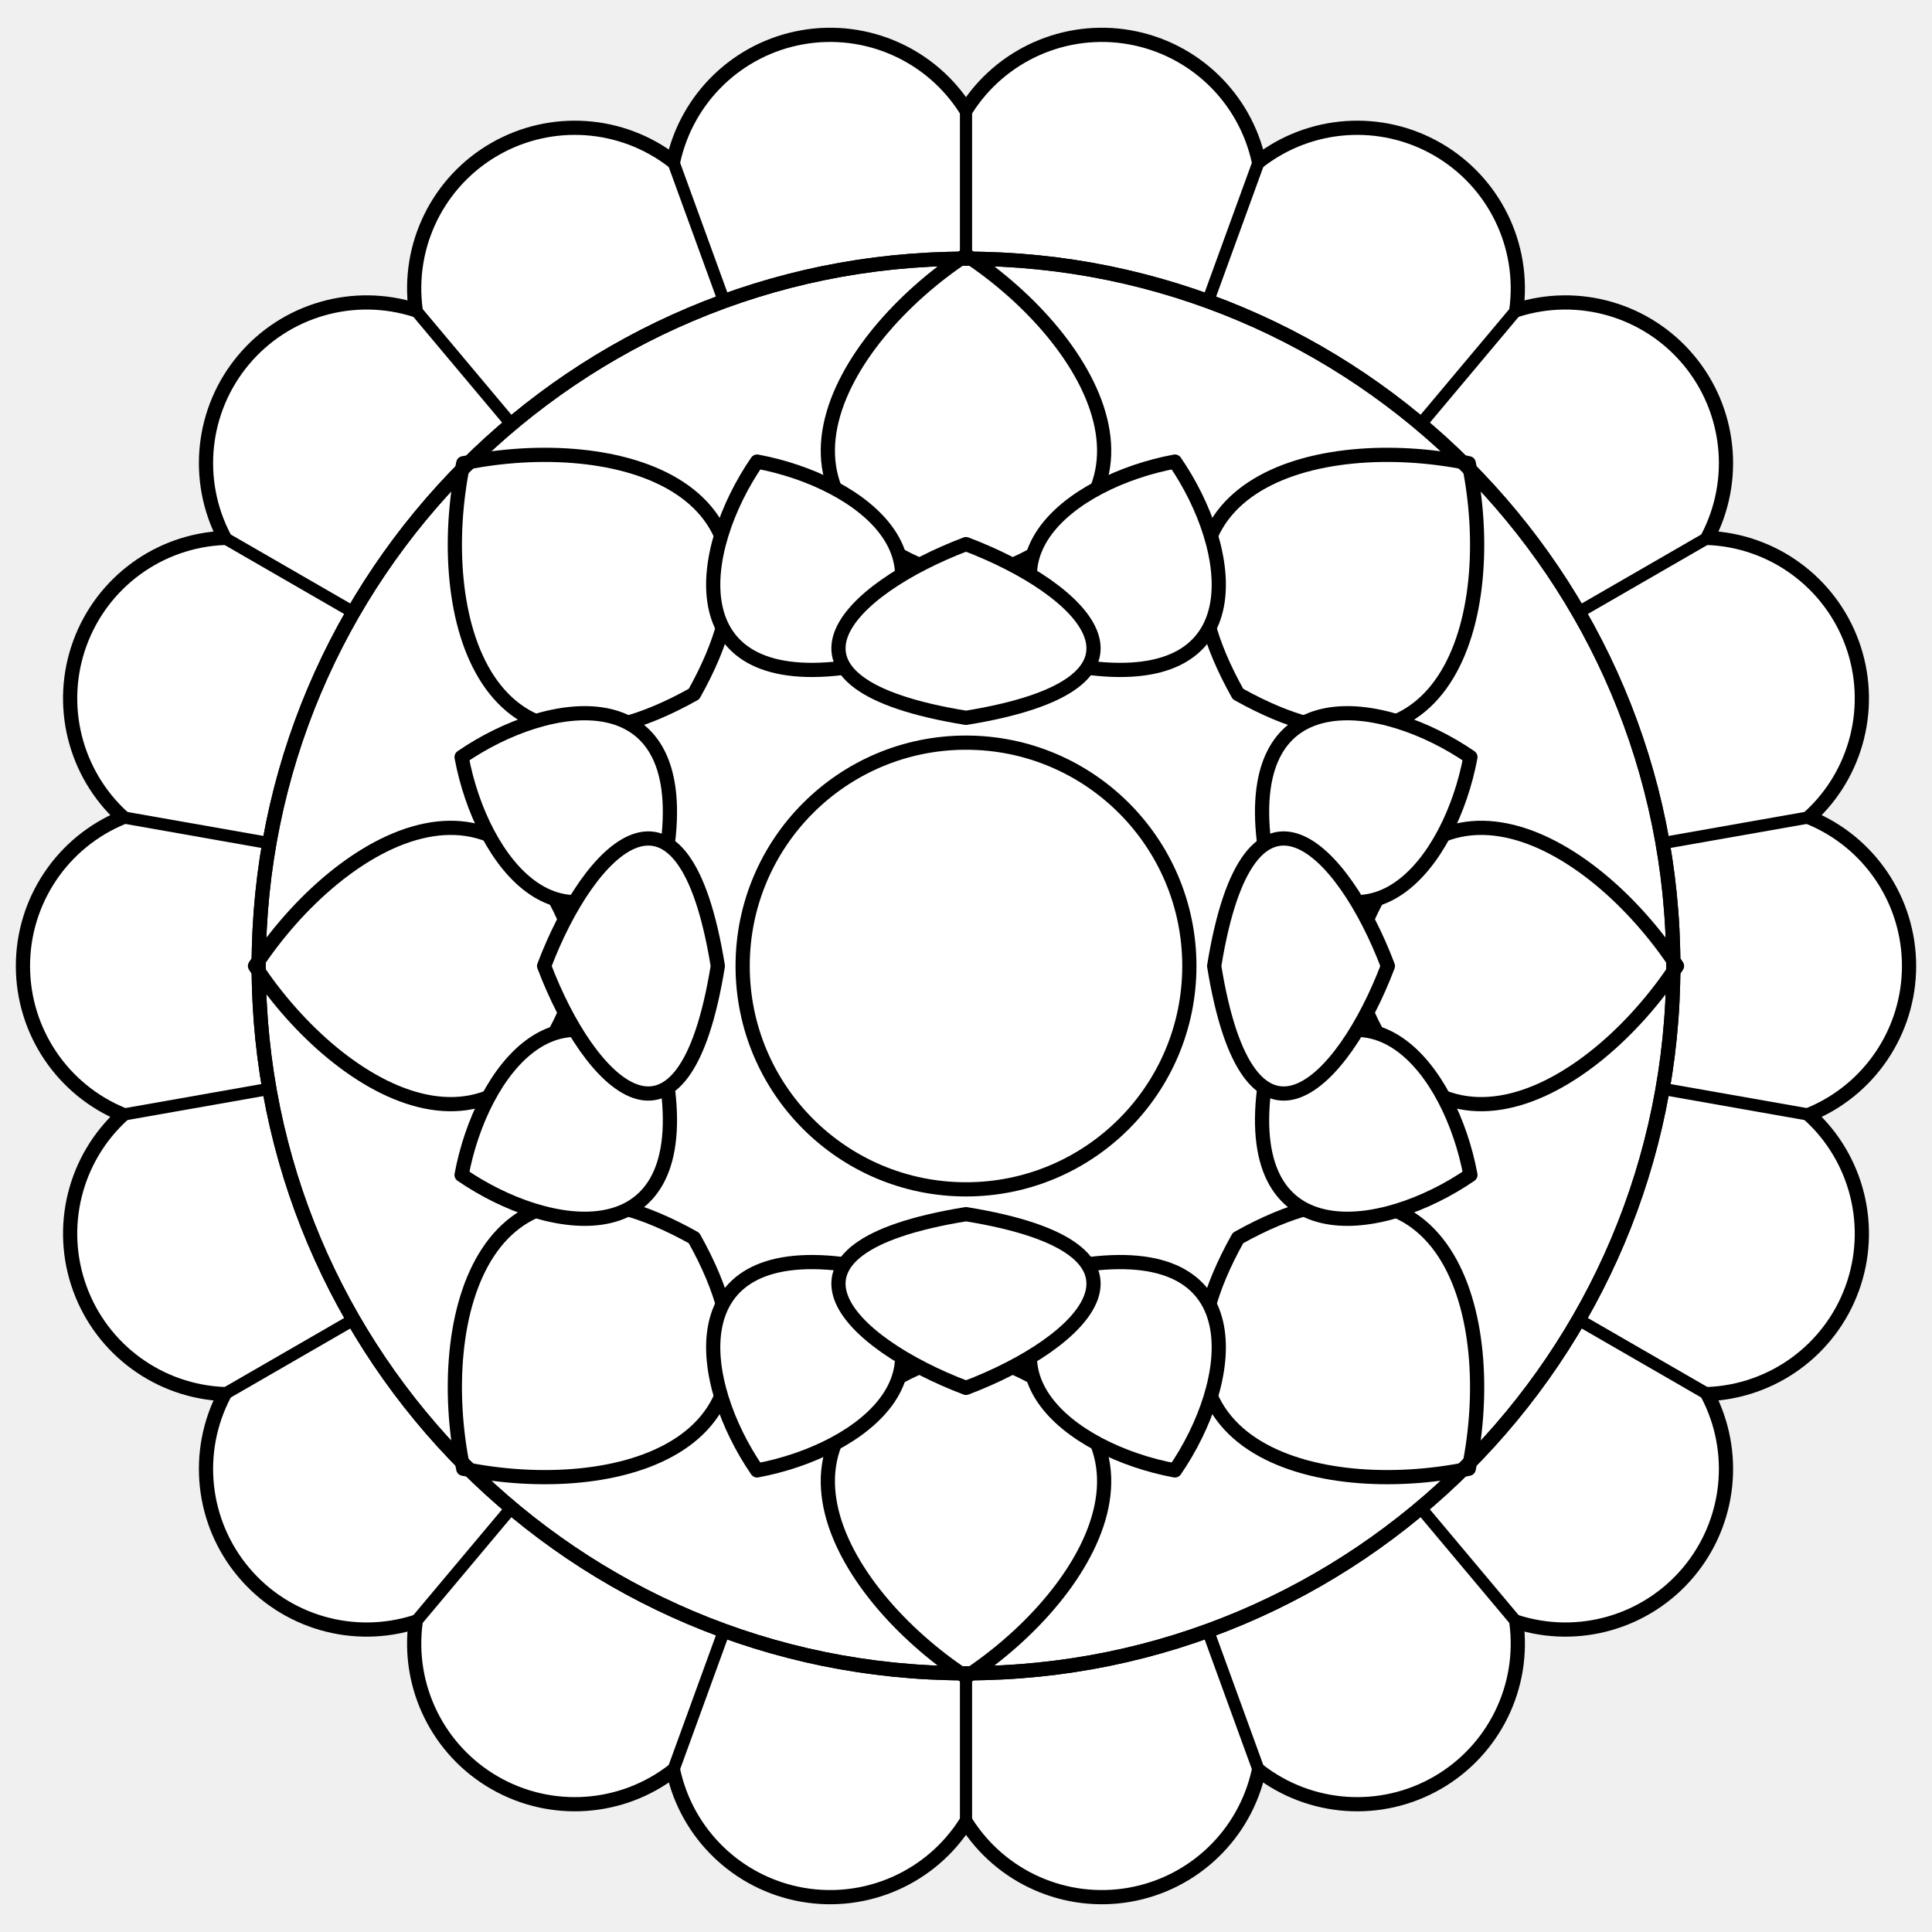
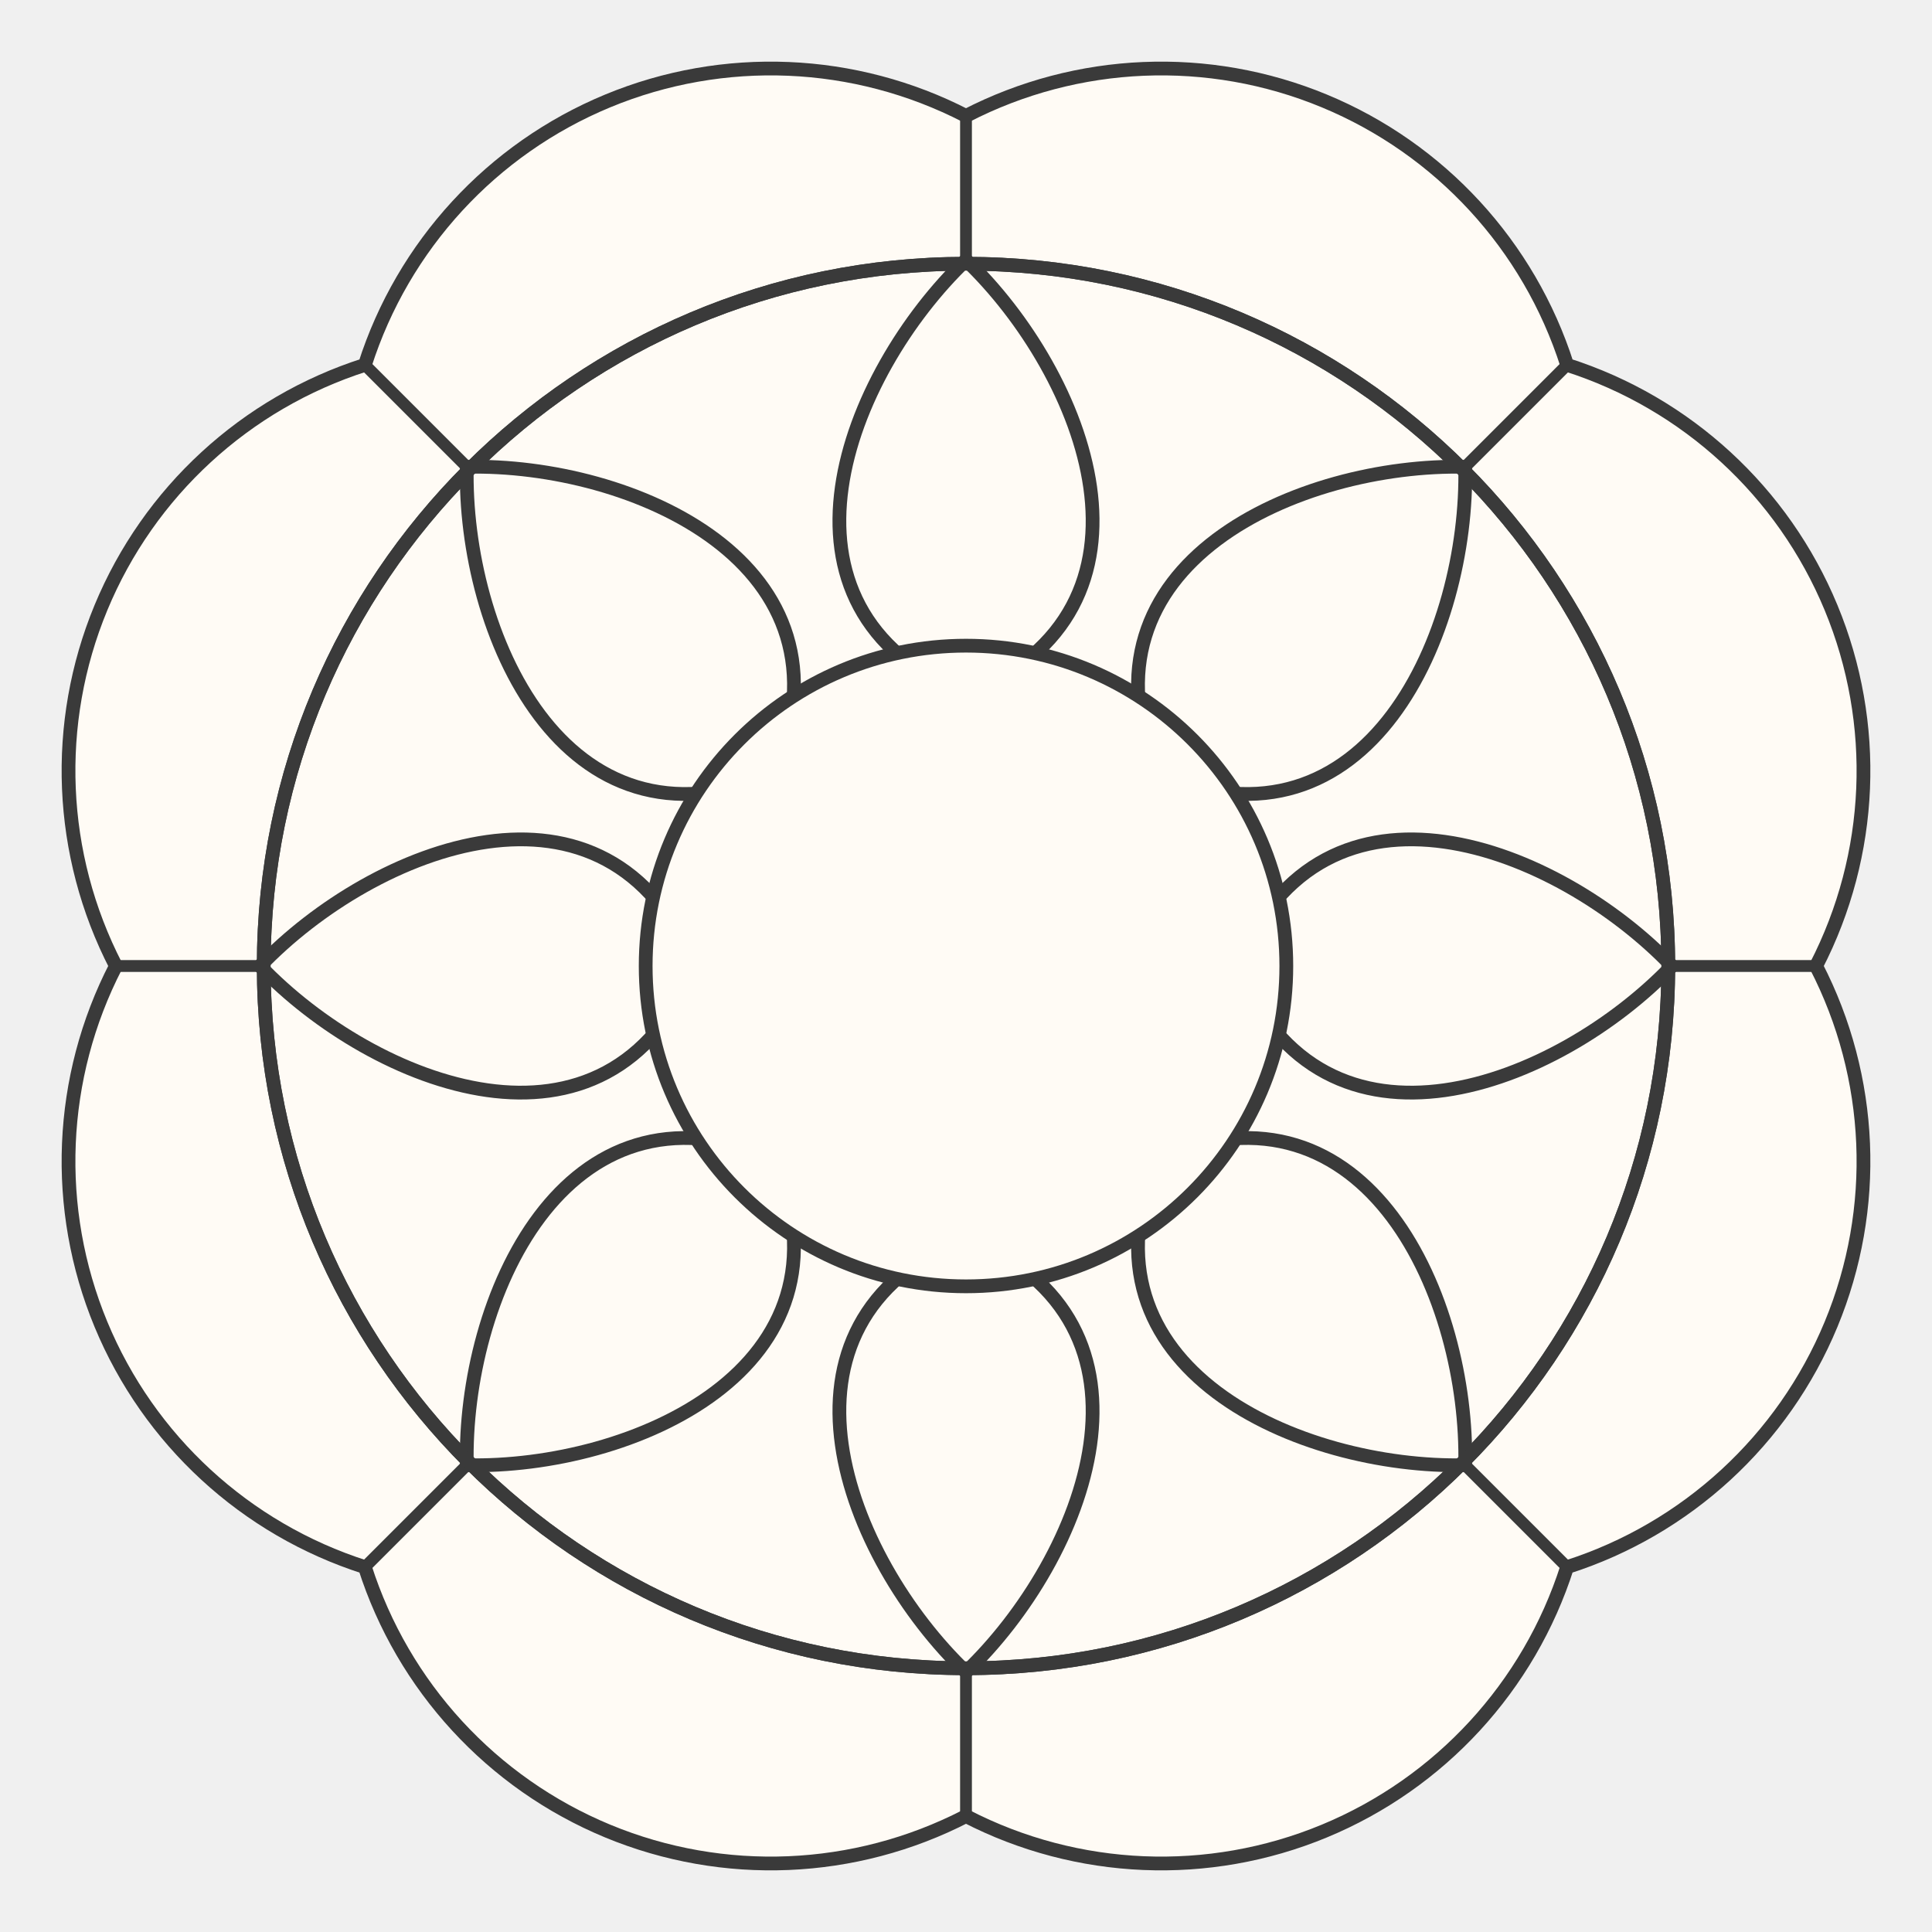
- <svg xmlns="http://www.w3.org/2000/svg" width="168mm" height="168mm" viewBox="-84 -84 168 168">
-   <g transform="scale(1.079)">
-     <path d="M0,-69 A12.943,12.943 0 0 1 23.599,-64.839 A12.943,12.943 0 0 1 44.352,-52.857 A12.943,12.943 0 0 1 59.756,-34.5 A12.943,12.943 0 0 1 67.952,-11.982 A12.943,12.943 0 0 1 67.952,11.982 A12.943,12.943 0 0 1 59.756,34.5 A12.943,12.943 0 0 1 44.352,52.857 A12.943,12.943 0 0 1 23.599,64.839 A12.943,12.943 0 0 1 0,69 A12.943,12.943 0 0 1 -23.599,64.839 A12.943,12.943 0 0 1 -44.352,52.857 A12.943,12.943 0 0 1 -59.756,34.5 A12.943,12.943 0 0 1 -67.952,11.982 A12.943,12.943 0 0 1 -67.952,-11.982 A12.943,12.943 0 0 1 -59.756,-34.5 A12.943,12.943 0 0 1 -44.352,-52.857 A12.943,12.943 0 0 1 -23.599,-64.839 A12.943,12.943 0 0 1 0,-69 Z" fill="#ffffff" stroke="#000000" stroke-width="1.145" stroke-linejoin="round" stroke-linecap="round" />
-     <path d="M0,-57 L0,-69" fill="none" stroke="#000000" stroke-width="0.981" stroke-linejoin="round" stroke-linecap="round" />
-     <path d="M19.495,-53.562 L23.599,-64.839" fill="none" stroke="#000000" stroke-width="0.981" stroke-linejoin="round" stroke-linecap="round" />
-     <path d="M36.639,-43.665 L44.352,-52.857" fill="none" stroke="#000000" stroke-width="0.981" stroke-linejoin="round" stroke-linecap="round" />
-     <path d="M49.363,-28.5 L59.756,-34.5" fill="none" stroke="#000000" stroke-width="0.981" stroke-linejoin="round" stroke-linecap="round" />
-     <path d="M56.134,-9.898 L67.952,-11.982" fill="none" stroke="#000000" stroke-width="0.981" stroke-linejoin="round" stroke-linecap="round" />
-     <path d="M56.134,9.898 L67.952,11.982" fill="none" stroke="#000000" stroke-width="0.981" stroke-linejoin="round" stroke-linecap="round" />
-     <path d="M49.363,28.5 L59.756,34.5" fill="none" stroke="#000000" stroke-width="0.981" stroke-linejoin="round" stroke-linecap="round" />
-     <path d="M36.639,43.665 L44.352,52.857" fill="none" stroke="#000000" stroke-width="0.981" stroke-linejoin="round" stroke-linecap="round" />
-     <path d="M19.495,53.562 L23.599,64.839" fill="none" stroke="#000000" stroke-width="0.981" stroke-linejoin="round" stroke-linecap="round" />
-     <path d="M0,57 L0,69" fill="none" stroke="#000000" stroke-width="0.981" stroke-linejoin="round" stroke-linecap="round" />
-     <path d="M-19.495,53.562 L-23.599,64.839" fill="none" stroke="#000000" stroke-width="0.981" stroke-linejoin="round" stroke-linecap="round" />
-     <path d="M-36.639,43.665 L-44.352,52.857" fill="none" stroke="#000000" stroke-width="0.981" stroke-linejoin="round" stroke-linecap="round" />
-     <path d="M-49.363,28.5 L-59.756,34.5" fill="none" stroke="#000000" stroke-width="0.981" stroke-linejoin="round" stroke-linecap="round" />
-     <path d="M-56.134,9.898 L-67.952,11.982" fill="none" stroke="#000000" stroke-width="0.981" stroke-linejoin="round" stroke-linecap="round" />
-     <path d="M-56.134,-9.898 L-67.952,-11.982" fill="none" stroke="#000000" stroke-width="0.981" stroke-linejoin="round" stroke-linecap="round" />
-     <path d="M-49.363,-28.5 L-59.756,-34.5" fill="none" stroke="#000000" stroke-width="0.981" stroke-linejoin="round" stroke-linecap="round" />
-     <path d="M-36.639,-43.665 L-44.352,-52.857" fill="none" stroke="#000000" stroke-width="0.981" stroke-linejoin="round" stroke-linecap="round" />
-     <path d="M-19.495,-53.562 L-23.599,-64.839" fill="none" stroke="#000000" stroke-width="0.981" stroke-linejoin="round" stroke-linecap="round" />
-     <circle cx="0" cy="0" r="57" fill="#ffffff" stroke="#000000" stroke-width="1.145" stroke-linejoin="round" stroke-linecap="round" />
+ <svg xmlns="http://www.w3.org/2000/svg" width="130mm" height="130mm" viewBox="-65 -65 130 130">
+   <g transform="scale(0.829)">
+     <path d="M0,-69 A34.579,34.579 0 0 1 48.79,-48.79 A34.579,34.579 0 0 1 69,0 A34.579,34.579 0 0 1 48.79,48.79 A34.579,34.579 0 0 1 0,69 A34.579,34.579 0 0 1 -48.79,48.79 A34.579,34.579 0 0 1 -69,0 A34.579,34.579 0 0 1 -48.79,-48.79 A34.579,34.579 0 0 1 0,-69 Z" fill="#FFFBF5" stroke="#3A3A3A" stroke-width="1.117" stroke-linejoin="round" stroke-linecap="round" />
+     <path d="M0,-57 L0,-69" fill="none" stroke="#3A3A3A" stroke-width="0.958" stroke-linejoin="round" stroke-linecap="round" />
+     <path d="M40.305,-40.305 L48.79,-48.79" fill="none" stroke="#3A3A3A" stroke-width="0.958" stroke-linejoin="round" stroke-linecap="round" />
+     <path d="M57,0 L69,0" fill="none" stroke="#3A3A3A" stroke-width="0.958" stroke-linejoin="round" stroke-linecap="round" />
+     <path d="M40.305,40.305 L48.79,48.79" fill="none" stroke="#3A3A3A" stroke-width="0.958" stroke-linejoin="round" stroke-linecap="round" />
+     <path d="M0,57 L0,69" fill="none" stroke="#3A3A3A" stroke-width="0.958" stroke-linejoin="round" stroke-linecap="round" />
+     <path d="M-40.305,40.305 L-48.79,48.79" fill="none" stroke="#3A3A3A" stroke-width="0.958" stroke-linejoin="round" stroke-linecap="round" />
+     <path d="M-57,0 L-69,0" fill="none" stroke="#3A3A3A" stroke-width="0.958" stroke-linejoin="round" stroke-linecap="round" />
+     <path d="M-40.305,-40.305 L-48.79,-48.79" fill="none" stroke="#3A3A3A" stroke-width="0.958" stroke-linejoin="round" stroke-linecap="round" />
+     <circle cx="0" cy="0" r="57" fill="#FFFBF5" stroke="#3A3A3A" stroke-width="1.117" stroke-linejoin="round" stroke-linecap="round" />
    <g class="petalo">
-       <path d="M0,-31 C18.72,-36.26 10.4,-50.462 0,-57.3 C-10.4,-50.462 -18.72,-36.26 0,-31 Z" fill="#ffffff" stroke="#000000" stroke-width="1.145" stroke-linejoin="round" stroke-linecap="round" />
+       <path d="M0,-22 C17.28,-29.06 9.6,-48.122 0,-57.3 C-9.6,-48.122 -17.28,-29.06 0,-22 Z" fill="#FFFBF5" stroke="#3A3A3A" stroke-width="1.117" stroke-linejoin="round" stroke-linecap="round" />
    </g>
    <g class="petalo">
-       <path d="M21.92,-21.92 C38.877,-12.403 43.036,-28.328 40.517,-40.517 C28.328,-43.036 12.403,-38.877 21.92,-21.92 Z" fill="#ffffff" stroke="#000000" stroke-width="1.145" stroke-linejoin="round" stroke-linecap="round" />
+       <path d="M15.556,-15.556 C32.767,-8.33 40.816,-27.239 40.517,-40.517 C27.239,-40.816 8.33,-32.767 15.556,-15.556 Z" fill="#FFFBF5" stroke="#3A3A3A" stroke-width="1.117" stroke-linejoin="round" stroke-linecap="round" />
    </g>
    <g class="petalo">
-       <path d="M31,0 C36.26,18.72 50.462,10.4 57.3,0 C50.462,-10.4 36.26,-18.72 31,0 Z" fill="#ffffff" stroke="#000000" stroke-width="1.145" stroke-linejoin="round" stroke-linecap="round" />
+       <path d="M22,0 C29.06,17.28 48.122,9.6 57.3,0 C48.122,-9.6 29.06,-17.28 22,0 Z" fill="#FFFBF5" stroke="#3A3A3A" stroke-width="1.117" stroke-linejoin="round" stroke-linecap="round" />
    </g>
    <g class="petalo">
-       <path d="M21.92,21.92 C12.403,38.877 28.328,43.036 40.517,40.517 C43.036,28.328 38.877,12.403 21.92,21.92 Z" fill="#ffffff" stroke="#000000" stroke-width="1.145" stroke-linejoin="round" stroke-linecap="round" />
+       <path d="M15.556,15.556 C8.33,32.767 27.239,40.816 40.517,40.517 C40.816,27.239 32.767,8.33 15.556,15.556 Z" fill="#FFFBF5" stroke="#3A3A3A" stroke-width="1.117" stroke-linejoin="round" stroke-linecap="round" />
    </g>
    <g class="petalo">
-       <path d="M0,31 C-18.72,36.26 -10.4,50.462 0,57.3 C10.4,50.462 18.72,36.26 0,31 Z" fill="#ffffff" stroke="#000000" stroke-width="1.145" stroke-linejoin="round" stroke-linecap="round" />
+       <path d="M0,22 C-17.28,29.06 -9.6,48.122 0,57.3 C9.6,48.122 17.28,29.06 0,22 Z" fill="#FFFBF5" stroke="#3A3A3A" stroke-width="1.117" stroke-linejoin="round" stroke-linecap="round" />
    </g>
    <g class="petalo">
-       <path d="M-21.92,21.92 C-38.877,12.403 -43.036,28.328 -40.517,40.517 C-28.328,43.036 -12.403,38.877 -21.92,21.92 Z" fill="#ffffff" stroke="#000000" stroke-width="1.145" stroke-linejoin="round" stroke-linecap="round" />
+       <path d="M-15.556,15.556 C-32.767,8.33 -40.816,27.239 -40.517,40.517 C-27.239,40.816 -8.33,32.767 -15.556,15.556 Z" fill="#FFFBF5" stroke="#3A3A3A" stroke-width="1.117" stroke-linejoin="round" stroke-linecap="round" />
    </g>
    <g class="petalo">
-       <path d="M-31,0 C-36.26,-18.72 -50.462,-10.4 -57.3,0 C-50.462,10.4 -36.26,18.72 -31,0 Z" fill="#ffffff" stroke="#000000" stroke-width="1.145" stroke-linejoin="round" stroke-linecap="round" />
+       <path d="M-22,0 C-29.06,-17.28 -48.122,-9.6 -57.3,0 C-48.122,9.6 -29.06,17.28 -22,0 Z" fill="#FFFBF5" stroke="#3A3A3A" stroke-width="1.117" stroke-linejoin="round" stroke-linecap="round" />
    </g>
    <g class="petalo">
-       <path d="M-21.92,-21.92 C-12.403,-38.877 -28.328,-43.036 -40.517,-40.517 C-43.036,-28.328 -38.877,-12.403 -21.92,-21.92 Z" fill="#ffffff" stroke="#000000" stroke-width="1.145" stroke-linejoin="round" stroke-linecap="round" />
+       <path d="M-15.556,-15.556 C-8.33,-32.767 -27.239,-40.816 -40.517,-40.517 C-40.816,-27.239 -32.767,-8.33 -15.556,-15.556 Z" fill="#FFFBF5" stroke="#3A3A3A" stroke-width="1.117" stroke-linejoin="round" stroke-linecap="round" />
    </g>
-     <g class="petalo">
-       <path d="M9.95,-24.021 C23.301,-22.387 21.699,-33.572 16.838,-40.651 C8.395,-39.082 -0.646,-32.306 9.95,-24.021 Z" fill="#ffffff" stroke="#000000" stroke-width="1.145" stroke-linejoin="round" stroke-linecap="round" />
-     </g>
-     <g class="petalo">
-       <path d="M24.021,-9.95 C32.306,0.646 39.082,-8.395 40.651,-16.838 C33.572,-21.699 22.387,-23.301 24.021,-9.95 Z" fill="#ffffff" stroke="#000000" stroke-width="1.145" stroke-linejoin="round" stroke-linecap="round" />
-     </g>
-     <g class="petalo">
-       <path d="M24.021,9.95 C22.387,23.301 33.572,21.699 40.651,16.838 C39.082,8.395 32.306,-0.646 24.021,9.95 Z" fill="#ffffff" stroke="#000000" stroke-width="1.145" stroke-linejoin="round" stroke-linecap="round" />
-     </g>
-     <g class="petalo">
-       <path d="M9.95,24.021 C-0.646,32.306 8.395,39.082 16.838,40.651 C21.699,33.572 23.301,22.387 9.95,24.021 Z" fill="#ffffff" stroke="#000000" stroke-width="1.145" stroke-linejoin="round" stroke-linecap="round" />
-     </g>
-     <g class="petalo">
-       <path d="M-9.95,24.021 C-23.301,22.387 -21.699,33.572 -16.838,40.651 C-8.395,39.082 0.646,32.306 -9.95,24.021 Z" fill="#ffffff" stroke="#000000" stroke-width="1.145" stroke-linejoin="round" stroke-linecap="round" />
-     </g>
-     <g class="petalo">
-       <path d="M-24.021,9.95 C-32.306,-0.646 -39.082,8.395 -40.651,16.838 C-33.572,21.699 -22.387,23.301 -24.021,9.95 Z" fill="#ffffff" stroke="#000000" stroke-width="1.145" stroke-linejoin="round" stroke-linecap="round" />
-     </g>
-     <g class="petalo">
-       <path d="M-24.021,-9.95 C-22.387,-23.301 -33.572,-21.699 -40.651,-16.838 C-39.082,-8.395 -32.306,0.646 -24.021,-9.95 Z" fill="#ffffff" stroke="#000000" stroke-width="1.145" stroke-linejoin="round" stroke-linecap="round" />
-     </g>
-     <g class="petalo">
-       <path d="M-9.95,-24.021 C0.646,-32.306 -8.395,-39.082 -16.838,-40.651 C-21.699,-33.572 -23.301,-22.387 -9.95,-24.021 Z" fill="#ffffff" stroke="#000000" stroke-width="1.145" stroke-linejoin="round" stroke-linecap="round" />
-     </g>
-     <g class="petalo">
-       <path d="M0,-20 C17.28,-22.8 9.6,-30.36 0,-34 C-9.6,-30.36 -17.28,-22.8 0,-20 Z" fill="#ffffff" stroke="#000000" stroke-width="1.145" stroke-linejoin="round" stroke-linecap="round" />
-     </g>
-     <g class="petalo">
-       <path d="M20,0 C22.8,17.28 30.36,9.6 34,0 C30.36,-9.6 22.8,-17.28 20,0 Z" fill="#ffffff" stroke="#000000" stroke-width="1.145" stroke-linejoin="round" stroke-linecap="round" />
-     </g>
-     <g class="petalo">
-       <path d="M0,20 C-17.28,22.8 -9.6,30.36 0,34 C9.6,30.36 17.28,22.8 0,20 Z" fill="#ffffff" stroke="#000000" stroke-width="1.145" stroke-linejoin="round" stroke-linecap="round" />
-     </g>
-     <g class="petalo">
-       <path d="M-20,0 C-22.8,-17.28 -30.36,-9.6 -34,0 C-30.36,9.6 -22.8,17.28 -20,0 Z" fill="#ffffff" stroke="#000000" stroke-width="1.145" stroke-linejoin="round" stroke-linecap="round" />
-     </g>
-     <circle cx="0" cy="0" r="57" fill="none" stroke="#000000" stroke-width="1.145" stroke-linejoin="round" stroke-linecap="round" />
-     <circle cx="0" cy="0" r="18" fill="#ffffff" stroke="#000000" stroke-width="1.145" stroke-linejoin="round" stroke-linecap="round" />
+     <circle cx="0" cy="0" r="57" fill="none" stroke="#3A3A3A" stroke-width="1.117" stroke-linejoin="round" stroke-linecap="round" />
+     <circle cx="0" cy="0" r="26" fill="#FFFBF5" stroke="#3A3A3A" stroke-width="1.117" stroke-linejoin="round" stroke-linecap="round" />
  </g>
</svg>
